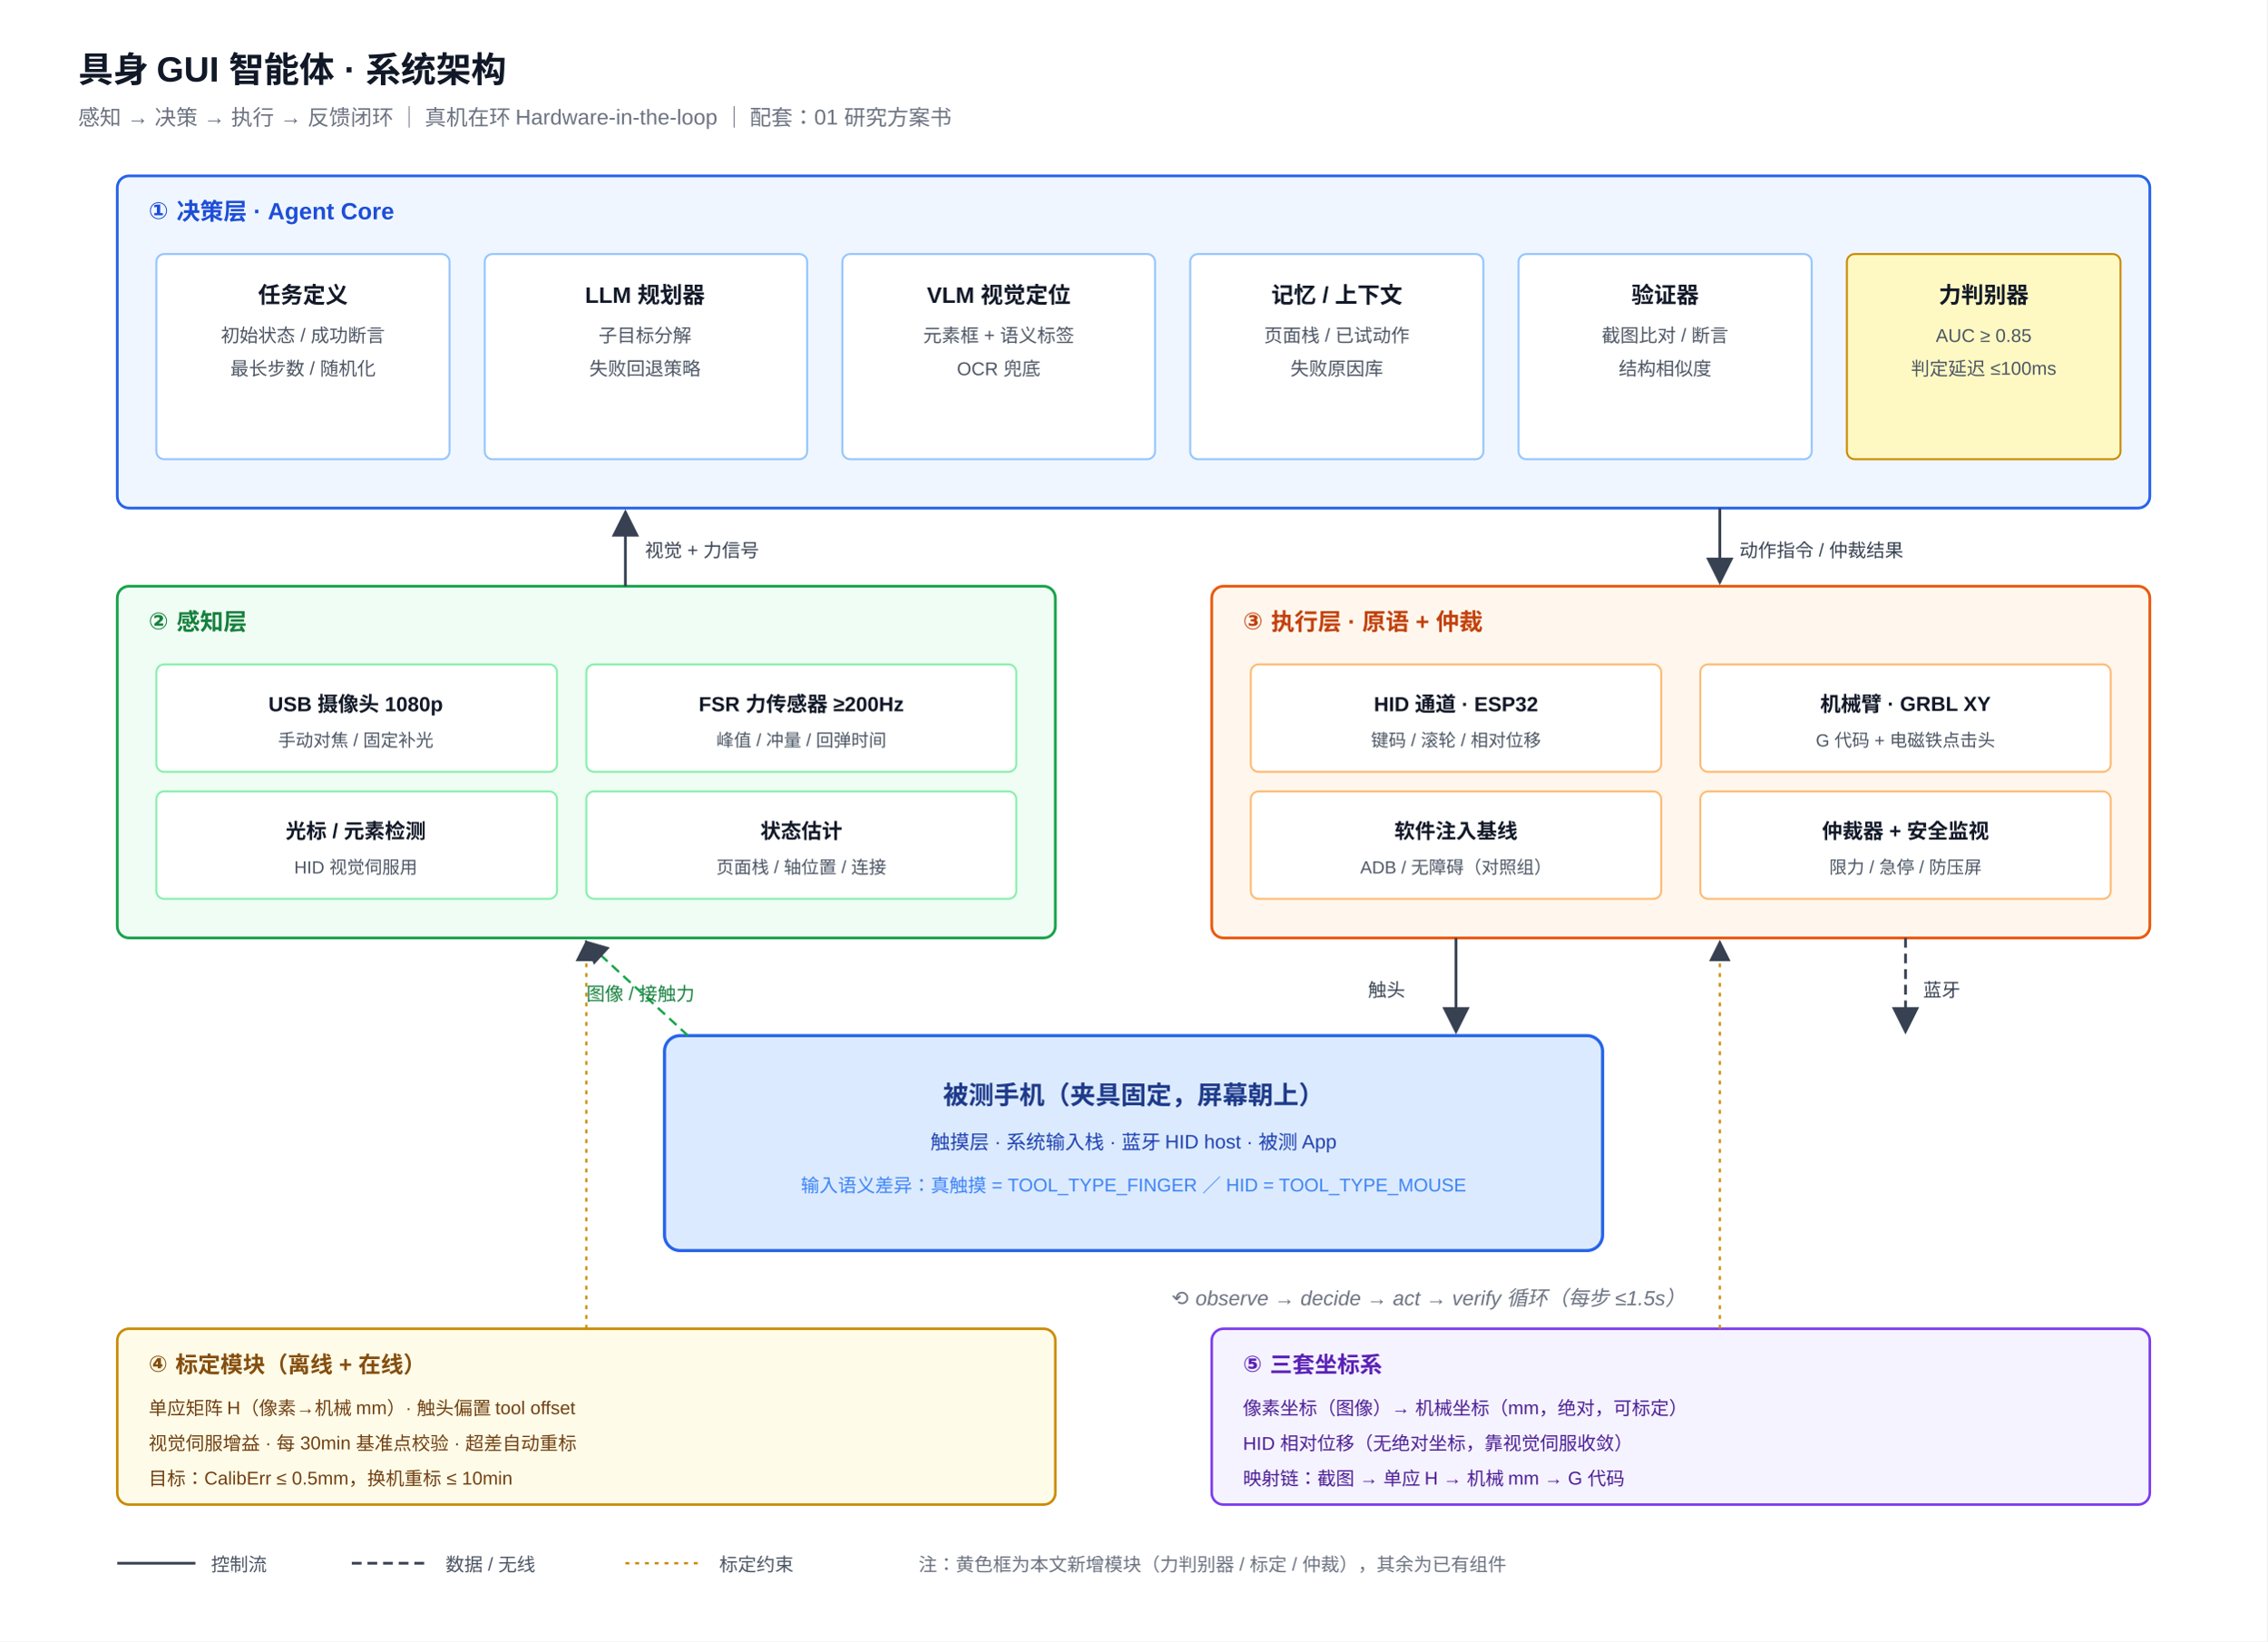
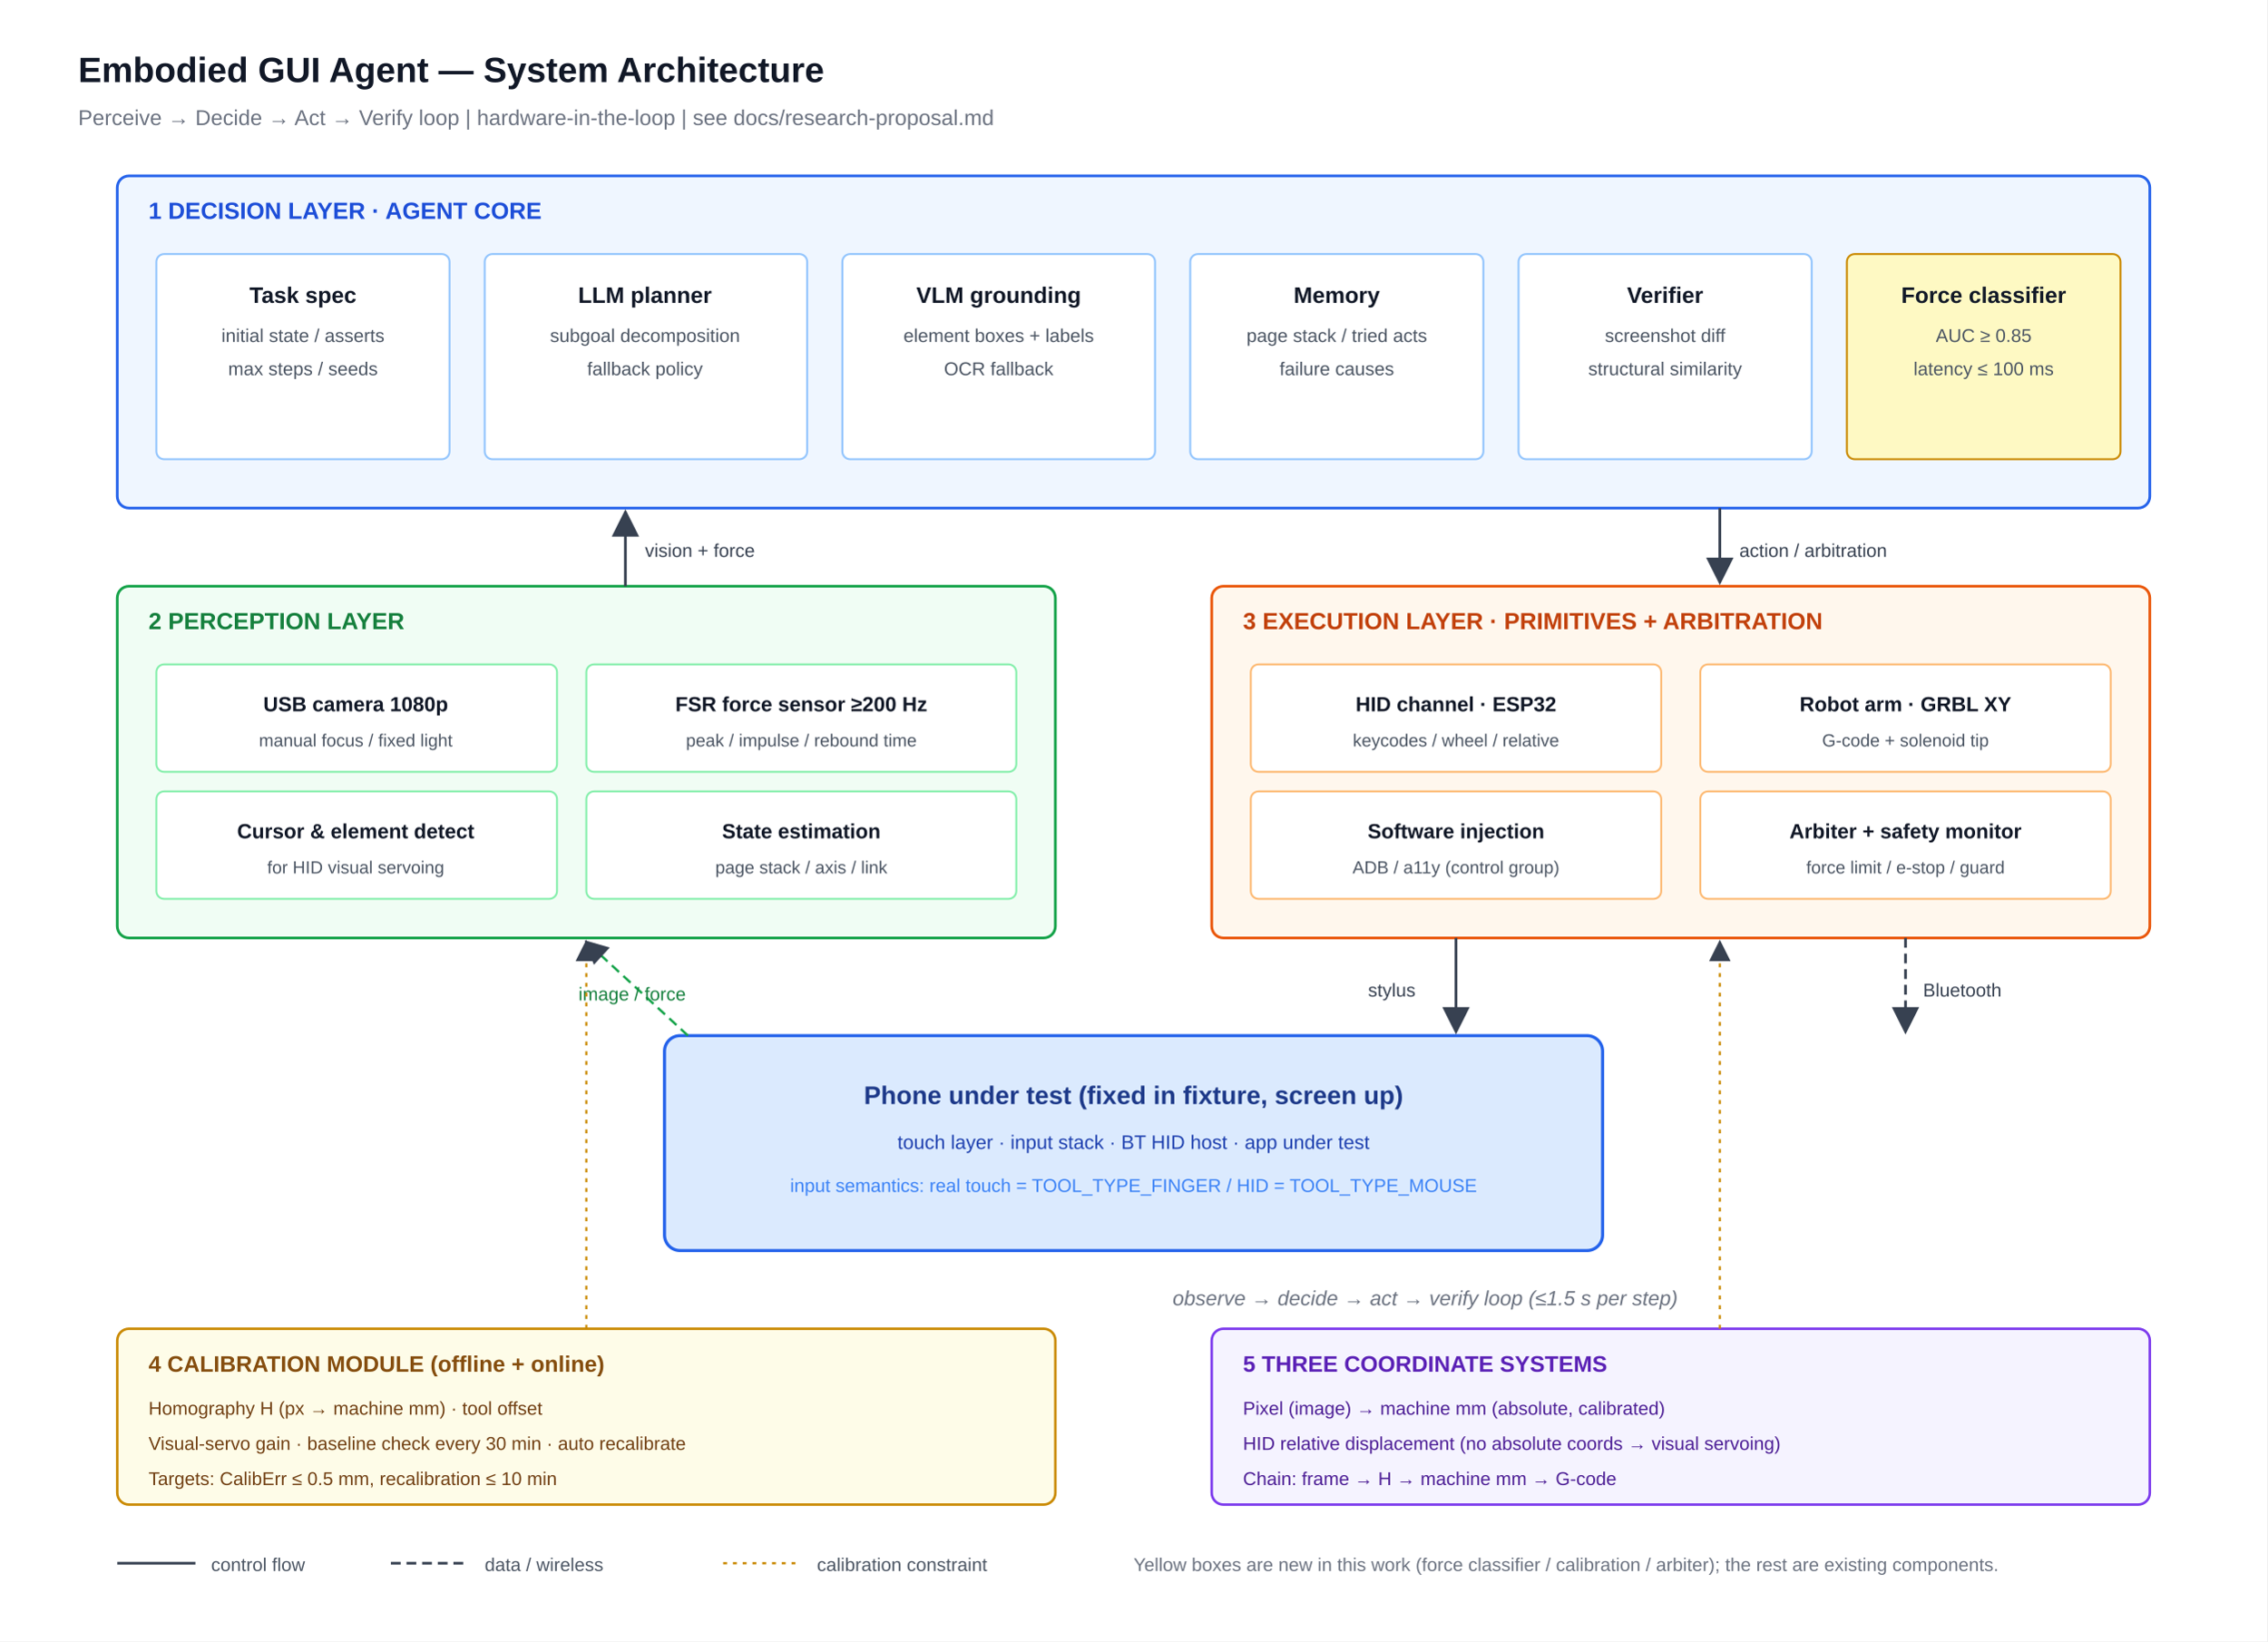
- <svg xmlns="http://www.w3.org/2000/svg" width="1160" height="840" viewBox="0 0 1160 840" font-family="Microsoft YaHei, Segoe UI, Arial, sans-serif">
+ <svg xmlns="http://www.w3.org/2000/svg" width="1160" height="840" viewBox="0 0 1160 840" font-family="Segoe UI, Arial, Helvetica, sans-serif">
  <defs>
    <marker id="ar" markerWidth="10" markerHeight="10" refX="9" refY="5" orient="auto">
      <path d="M0,0 L10,5 L0,10 z" fill="#374151" />
    </marker>
-     <marker id="arb" markerWidth="10" markerHeight="10" refX="1" refY="5" orient="auto">
-       <path d="M10,0 L0,5 L10,10 z" fill="#374151" />
-     </marker>
  </defs>
  <rect width="1160" height="840" fill="#ffffff" />
-   <text x="40" y="42" font-size="18" font-weight="700" fill="#111827">具身 GUI 智能体 · 系统架构</text>
-   <text x="40" y="64" font-size="11" fill="#6b7280">感知 → 决策 → 执行 → 反馈闭环 ｜ 真机在环 Hardware-in-the-loop ｜ 配套：01 研究方案书</text>
+   <text x="40" y="42" font-size="18" font-weight="700" fill="#111827">Embodied GUI Agent — System Architecture</text>
+   <text x="40" y="64" font-size="11" fill="#6b7280">Perceive → Decide → Act → Verify loop | hardware-in-the-loop | see docs/research-proposal.md</text>
  <rect x="60" y="90" width="1040" height="170" rx="6" fill="#eff6ff" stroke="#2563eb" stroke-width="1.4" />
-   <text x="76" y="112" font-size="12" font-weight="700" fill="#1d4ed8">① 决策层 · Agent Core</text>
+   <text x="76" y="112" font-size="12" font-weight="700" fill="#1d4ed8">1  DECISION LAYER · AGENT CORE</text>
  <g>
    <rect x="80" y="130" width="150" height="105" rx="4" fill="#ffffff" stroke="#93c5fd" />
-     <text x="155" y="155" font-size="11.5" text-anchor="middle" font-weight="700" fill="#111827">任务定义</text>
-     <text x="155" y="175" font-size="9.5" text-anchor="middle" fill="#4b5563">初始状态 / 成功断言</text>
-     <text x="155" y="192" font-size="9.5" text-anchor="middle" fill="#4b5563">最长步数 / 随机化</text>
+     <text x="155" y="155" font-size="11.5" text-anchor="middle" font-weight="700" fill="#111827">Task spec</text>
+     <text x="155" y="175" font-size="9.5" text-anchor="middle" fill="#4b5563">initial state / asserts</text>
+     <text x="155" y="192" font-size="9.5" text-anchor="middle" fill="#4b5563">max steps / seeds</text>
    <rect x="248" y="130" width="165" height="105" rx="4" fill="#ffffff" stroke="#93c5fd" />
-     <text x="330" y="155" font-size="11.5" text-anchor="middle" font-weight="700" fill="#111827">LLM 规划器</text>
-     <text x="330" y="175" font-size="9.5" text-anchor="middle" fill="#4b5563">子目标分解</text>
-     <text x="330" y="192" font-size="9.5" text-anchor="middle" fill="#4b5563">失败回退策略</text>
+     <text x="330" y="155" font-size="11.5" text-anchor="middle" font-weight="700" fill="#111827">LLM planner</text>
+     <text x="330" y="175" font-size="9.5" text-anchor="middle" fill="#4b5563">subgoal decomposition</text>
+     <text x="330" y="192" font-size="9.5" text-anchor="middle" fill="#4b5563">fallback policy</text>
    <rect x="431" y="130" width="160" height="105" rx="4" fill="#ffffff" stroke="#93c5fd" />
-     <text x="511" y="155" font-size="11.5" text-anchor="middle" font-weight="700" fill="#111827">VLM 视觉定位</text>
-     <text x="511" y="175" font-size="9.5" text-anchor="middle" fill="#4b5563">元素框 + 语义标签</text>
-     <text x="511" y="192" font-size="9.5" text-anchor="middle" fill="#4b5563">OCR 兜底</text>
+     <text x="511" y="155" font-size="11.5" text-anchor="middle" font-weight="700" fill="#111827">VLM grounding</text>
+     <text x="511" y="175" font-size="9.5" text-anchor="middle" fill="#4b5563">element boxes + labels</text>
+     <text x="511" y="192" font-size="9.5" text-anchor="middle" fill="#4b5563">OCR fallback</text>
    <rect x="609" y="130" width="150" height="105" rx="4" fill="#ffffff" stroke="#93c5fd" />
-     <text x="684" y="155" font-size="11.5" text-anchor="middle" font-weight="700" fill="#111827">记忆 / 上下文</text>
-     <text x="684" y="175" font-size="9.5" text-anchor="middle" fill="#4b5563">页面栈 / 已试动作</text>
-     <text x="684" y="192" font-size="9.5" text-anchor="middle" fill="#4b5563">失败原因库</text>
+     <text x="684" y="155" font-size="11.5" text-anchor="middle" font-weight="700" fill="#111827">Memory</text>
+     <text x="684" y="175" font-size="9.5" text-anchor="middle" fill="#4b5563">page stack / tried acts</text>
+     <text x="684" y="192" font-size="9.5" text-anchor="middle" fill="#4b5563">failure causes</text>
    <rect x="777" y="130" width="150" height="105" rx="4" fill="#ffffff" stroke="#93c5fd" />
-     <text x="852" y="155" font-size="11.5" text-anchor="middle" font-weight="700" fill="#111827">验证器</text>
-     <text x="852" y="175" font-size="9.5" text-anchor="middle" fill="#4b5563">截图比对 / 断言</text>
-     <text x="852" y="192" font-size="9.5" text-anchor="middle" fill="#4b5563">结构相似度</text>
+     <text x="852" y="155" font-size="11.5" text-anchor="middle" font-weight="700" fill="#111827">Verifier</text>
+     <text x="852" y="175" font-size="9.5" text-anchor="middle" fill="#4b5563">screenshot diff</text>
+     <text x="852" y="192" font-size="9.5" text-anchor="middle" fill="#4b5563">structural similarity</text>
    <rect x="945" y="130" width="140" height="105" rx="4" fill="#fef9c3" stroke="#ca8a04" />
-     <text x="1015" y="155" font-size="11.5" text-anchor="middle" font-weight="700" fill="#111827">力判别器</text>
+     <text x="1015" y="155" font-size="11.5" text-anchor="middle" font-weight="700" fill="#111827">Force classifier</text>
    <text x="1015" y="175" font-size="9.5" text-anchor="middle" fill="#4b5563">AUC ≥ 0.85</text>
-     <text x="1015" y="192" font-size="9.5" text-anchor="middle" fill="#4b5563">判定延迟 ≤100ms</text>
+     <text x="1015" y="192" font-size="9.5" text-anchor="middle" fill="#4b5563">latency ≤ 100 ms</text>
  </g>
  <rect x="60" y="300" width="480" height="180" rx="6" fill="#f0fdf4" stroke="#16a34a" stroke-width="1.4" />
-   <text x="76" y="322" font-size="12" font-weight="700" fill="#15803d">② 感知层</text>
+   <text x="76" y="322" font-size="12" font-weight="700" fill="#15803d">2  PERCEPTION LAYER</text>
  <rect x="80" y="340" width="205" height="55" rx="4" fill="#ffffff" stroke="#86efac" />
-   <text x="182" y="364" font-size="10.5" text-anchor="middle" font-weight="700" fill="#111827">USB 摄像头 1080p</text>
-   <text x="182" y="382" font-size="9" text-anchor="middle" fill="#4b5563">手动对焦 / 固定补光</text>
+   <text x="182" y="364" font-size="10.5" text-anchor="middle" font-weight="700" fill="#111827">USB camera 1080p</text>
+   <text x="182" y="382" font-size="9" text-anchor="middle" fill="#4b5563">manual focus / fixed light</text>
  <rect x="300" y="340" width="220" height="55" rx="4" fill="#ffffff" stroke="#86efac" />
-   <text x="410" y="364" font-size="10.5" text-anchor="middle" font-weight="700" fill="#111827">FSR 力传感器 ≥200Hz</text>
-   <text x="410" y="382" font-size="9" text-anchor="middle" fill="#4b5563">峰值 / 冲量 / 回弹时间</text>
+   <text x="410" y="364" font-size="10.5" text-anchor="middle" font-weight="700" fill="#111827">FSR force sensor ≥200 Hz</text>
+   <text x="410" y="382" font-size="9" text-anchor="middle" fill="#4b5563">peak / impulse / rebound time</text>
  <rect x="80" y="405" width="205" height="55" rx="4" fill="#ffffff" stroke="#86efac" />
-   <text x="182" y="429" font-size="10.5" text-anchor="middle" font-weight="700" fill="#111827">光标 / 元素检测</text>
-   <text x="182" y="447" font-size="9" text-anchor="middle" fill="#4b5563">HID 视觉伺服用</text>
+   <text x="182" y="429" font-size="10.5" text-anchor="middle" font-weight="700" fill="#111827">Cursor &amp; element detect</text>
+   <text x="182" y="447" font-size="9" text-anchor="middle" fill="#4b5563">for HID visual servoing</text>
  <rect x="300" y="405" width="220" height="55" rx="4" fill="#ffffff" stroke="#86efac" />
-   <text x="410" y="429" font-size="10.5" text-anchor="middle" font-weight="700" fill="#111827">状态估计</text>
-   <text x="410" y="447" font-size="9" text-anchor="middle" fill="#4b5563">页面栈 / 轴位置 / 连接</text>
+   <text x="410" y="429" font-size="10.5" text-anchor="middle" font-weight="700" fill="#111827">State estimation</text>
+   <text x="410" y="447" font-size="9" text-anchor="middle" fill="#4b5563">page stack / axis / link</text>
  <rect x="620" y="300" width="480" height="180" rx="6" fill="#fff7ed" stroke="#ea580c" stroke-width="1.4" />
-   <text x="636" y="322" font-size="12" font-weight="700" fill="#c2410c">③ 执行层 · 原语 + 仲裁</text>
+   <text x="636" y="322" font-size="12" font-weight="700" fill="#c2410c">3  EXECUTION LAYER · PRIMITIVES + ARBITRATION</text>
  <rect x="640" y="340" width="210" height="55" rx="4" fill="#ffffff" stroke="#fdba74" />
-   <text x="745" y="364" font-size="10.5" text-anchor="middle" font-weight="700" fill="#111827">HID 通道 · ESP32</text>
-   <text x="745" y="382" font-size="9" text-anchor="middle" fill="#4b5563">键码 / 滚轮 / 相对位移</text>
+   <text x="745" y="364" font-size="10.5" text-anchor="middle" font-weight="700" fill="#111827">HID channel · ESP32</text>
+   <text x="745" y="382" font-size="9" text-anchor="middle" fill="#4b5563">keycodes / wheel / relative</text>
  <rect x="870" y="340" width="210" height="55" rx="4" fill="#ffffff" stroke="#fdba74" />
-   <text x="975" y="364" font-size="10.5" text-anchor="middle" font-weight="700" fill="#111827">机械臂 · GRBL XY</text>
-   <text x="975" y="382" font-size="9" text-anchor="middle" fill="#4b5563">G 代码 + 电磁铁点击头</text>
+   <text x="975" y="364" font-size="10.5" text-anchor="middle" font-weight="700" fill="#111827">Robot arm · GRBL XY</text>
+   <text x="975" y="382" font-size="9" text-anchor="middle" fill="#4b5563">G-code + solenoid tip</text>
  <rect x="640" y="405" width="210" height="55" rx="4" fill="#ffffff" stroke="#fdba74" />
-   <text x="745" y="429" font-size="10.5" text-anchor="middle" font-weight="700" fill="#111827">软件注入基线</text>
-   <text x="745" y="447" font-size="9" text-anchor="middle" fill="#4b5563">ADB / 无障碍（对照组）</text>
+   <text x="745" y="429" font-size="10.5" text-anchor="middle" font-weight="700" fill="#111827">Software injection</text>
+   <text x="745" y="447" font-size="9" text-anchor="middle" fill="#4b5563">ADB / a11y (control group)</text>
  <rect x="870" y="405" width="210" height="55" rx="4" fill="#ffffff" stroke="#fdba74" />
-   <text x="975" y="429" font-size="10.5" text-anchor="middle" font-weight="700" fill="#111827">仲裁器 + 安全监视</text>
-   <text x="975" y="447" font-size="9" text-anchor="middle" fill="#4b5563">限力 / 急停 / 防压屏</text>
+   <text x="975" y="429" font-size="10.5" text-anchor="middle" font-weight="700" fill="#111827">Arbiter + safety monitor</text>
+   <text x="975" y="447" font-size="9" text-anchor="middle" fill="#4b5563">force limit / e-stop / guard</text>
  <rect x="340" y="530" width="480" height="110" rx="8" fill="#dbeafe" stroke="#2563eb" stroke-width="1.6" />
-   <text x="580" y="565" font-size="13" text-anchor="middle" font-weight="700" fill="#1e3a8a">被测手机（夹具固定，屏幕朝上）</text>
-   <text x="580" y="588" font-size="10" text-anchor="middle" fill="#1e40af">触摸层 · 系统输入栈 · 蓝牙 HID host · 被测 App</text>
-   <text x="580" y="610" font-size="9.5" text-anchor="middle" fill="#3b82f6">输入语义差异：真触摸 = TOOL_TYPE_FINGER ／ HID = TOOL_TYPE_MOUSE</text>
+   <text x="580" y="565" font-size="13" text-anchor="middle" font-weight="700" fill="#1e3a8a">Phone under test (fixed in fixture, screen up)</text>
+   <text x="580" y="588" font-size="10" text-anchor="middle" fill="#1e40af">touch layer · input stack · BT HID host · app under test</text>
+   <text x="580" y="610" font-size="9.5" text-anchor="middle" fill="#3b82f6">input semantics: real touch = TOOL_TYPE_FINGER / HID = TOOL_TYPE_MOUSE</text>
  <rect x="60" y="680" width="480" height="90" rx="6" fill="#fefce8" stroke="#ca8a04" stroke-width="1.3" />
-   <text x="76" y="702" font-size="11.5" font-weight="700" fill="#854d0e">④ 标定模块（离线 + 在线）</text>
-   <text x="76" y="724" font-size="9.5" fill="#713f12">单应矩阵 H（像素→机械 mm）· 触头偏置 tool offset</text>
-   <text x="76" y="742" font-size="9.5" fill="#713f12">视觉伺服增益 · 每 30min 基准点校验 · 超差自动重标</text>
-   <text x="76" y="760" font-size="9.5" fill="#713f12">目标：CalibErr ≤ 0.5mm，换机重标 ≤ 10min</text>
+   <text x="76" y="702" font-size="11.5" font-weight="700" fill="#854d0e">4  CALIBRATION MODULE (offline + online)</text>
+   <text x="76" y="724" font-size="9.5" fill="#713f12">Homography H (px → machine mm) · tool offset</text>
+   <text x="76" y="742" font-size="9.5" fill="#713f12">Visual-servo gain · baseline check every 30 min · auto recalibrate</text>
+   <text x="76" y="760" font-size="9.5" fill="#713f12">Targets: CalibErr ≤ 0.5 mm, recalibration ≤ 10 min</text>
  <rect x="620" y="680" width="480" height="90" rx="6" fill="#f5f3ff" stroke="#7c3aed" stroke-width="1.3" />
-   <text x="636" y="702" font-size="11.5" font-weight="700" fill="#5b21b6">⑤ 三套坐标系</text>
-   <text x="636" y="724" font-size="9.5" fill="#4c1d95">像素坐标（图像）→ 机械坐标（mm，绝对，可标定）</text>
-   <text x="636" y="742" font-size="9.5" fill="#4c1d95">HID 相对位移（无绝对坐标，靠视觉伺服收敛）</text>
-   <text x="636" y="760" font-size="9.5" fill="#4c1d95">映射链：截图 → 单应 H → 机械 mm → G 代码</text>
+   <text x="636" y="702" font-size="11.5" font-weight="700" fill="#5b21b6">5  THREE COORDINATE SYSTEMS</text>
+   <text x="636" y="724" font-size="9.5" fill="#4c1d95">Pixel (image) → machine mm (absolute, calibrated)</text>
+   <text x="636" y="742" font-size="9.5" fill="#4c1d95">HID relative displacement (no absolute coords → visual servoing)</text>
+   <text x="636" y="760" font-size="9.5" fill="#4c1d95">Chain: frame → H → machine mm → G-code</text>
  <line x1="320" y1="300" x2="320" y2="262" stroke="#374151" stroke-width="1.4" marker-end="url(#ar)" />
-   <text x="330" y="285" font-size="9.5" fill="#374151">视觉 + 力信号</text>
+   <text x="330" y="285" font-size="9.5" fill="#374151">vision + force</text>
  <line x1="880" y1="260" x2="880" y2="298" stroke="#374151" stroke-width="1.4" marker-end="url(#ar)" />
-   <text x="890" y="285" font-size="9.5" fill="#374151">动作指令 / 仲裁结果</text>
+   <text x="890" y="285" font-size="9.5" fill="#374151">action / arbitration</text>
  <line x1="745" y1="480" x2="745" y2="528" stroke="#374151" stroke-width="1.4" marker-end="url(#ar)" />
-   <text x="700" y="510" font-size="9.5" fill="#374151">触头</text>
+   <text x="700" y="510" font-size="9.5" fill="#374151">stylus</text>
  <line x1="975" y1="480" x2="975" y2="528" stroke="#374151" stroke-width="1.4" stroke-dasharray="5 3" marker-end="url(#ar)" />
-   <text x="984" y="510" font-size="9.5" fill="#374151">蓝牙</text>
+   <text x="984" y="510" font-size="9.5" fill="#374151">Bluetooth</text>
  <line x1="352" y1="530" x2="300" y2="482" stroke="#16a34a" stroke-width="1.2" stroke-dasharray="5 3" marker-end="url(#ar)" />
-   <text x="300" y="512" font-size="9.5" fill="#15803d">图像 / 接触力</text>
+   <text x="296" y="512" font-size="9.5" fill="#15803d">image / force</text>
  <line x1="300" y1="680" x2="300" y2="482" stroke="#ca8a04" stroke-width="1.1" stroke-dasharray="2 3" marker-end="url(#ar)" />
  <line x1="880" y1="680" x2="880" y2="482" stroke="#ca8a04" stroke-width="1.1" stroke-dasharray="2 3" marker-end="url(#ar)" />
-   <line x1="1015" y1="235" x2="1015" y2="252" stroke="#ca8a04" stroke-width="1" stroke-dasharray="2 3" opacity="0" />
-   <path d="M1092,190 C1120,190 1120,290 1092,290" fill="none" stroke="#9ca3af" stroke-width="0" />
-   <path d="M600,640 C600,660 560,665 520,665" fill="none" stroke="#9ca3af" stroke-width="0" />
-   <text x="600" y="668" font-size="10.5" fill="#6b7280" font-style="italic">⟲ observe → decide → act → verify 循环（每步 ≤1.5s）</text>
+   <text x="600" y="668" font-size="10.5" fill="#6b7280" font-style="italic">observe → decide → act → verify loop (≤1.5 s per step)</text>
  <line x1="60" y1="800" x2="100" y2="800" stroke="#374151" stroke-width="1.4" />
-   <text x="108" y="804" font-size="9.5" fill="#4b5563">控制流</text>
-   <line x1="180" y1="800" x2="220" y2="800" stroke="#374151" stroke-width="1.4" stroke-dasharray="5 3" />
-   <text x="228" y="804" font-size="9.5" fill="#4b5563">数据 / 无线</text>
-   <line x1="320" y1="800" x2="360" y2="800" stroke="#ca8a04" stroke-width="1.2" stroke-dasharray="2 3" />
-   <text x="368" y="804" font-size="9.5" fill="#4b5563">标定约束</text>
-   <text x="470" y="804" font-size="9.5" fill="#6b7280">注：黄色框为本文新增模块（力判别器 / 标定 / 仲裁），其余为已有组件</text>
+   <text x="108" y="804" font-size="9.5" fill="#4b5563">control flow</text>
+   <line x1="200" y1="800" x2="240" y2="800" stroke="#374151" stroke-width="1.4" stroke-dasharray="5 3" />
+   <text x="248" y="804" font-size="9.5" fill="#4b5563">data / wireless</text>
+   <line x1="370" y1="800" x2="410" y2="800" stroke="#ca8a04" stroke-width="1.2" stroke-dasharray="2 3" />
+   <text x="418" y="804" font-size="9.5" fill="#4b5563">calibration constraint</text>
+   <text x="580" y="804" font-size="9.5" fill="#6b7280">Yellow boxes are new in this work (force classifier / calibration / arbiter); the rest are existing components.</text>
</svg>
